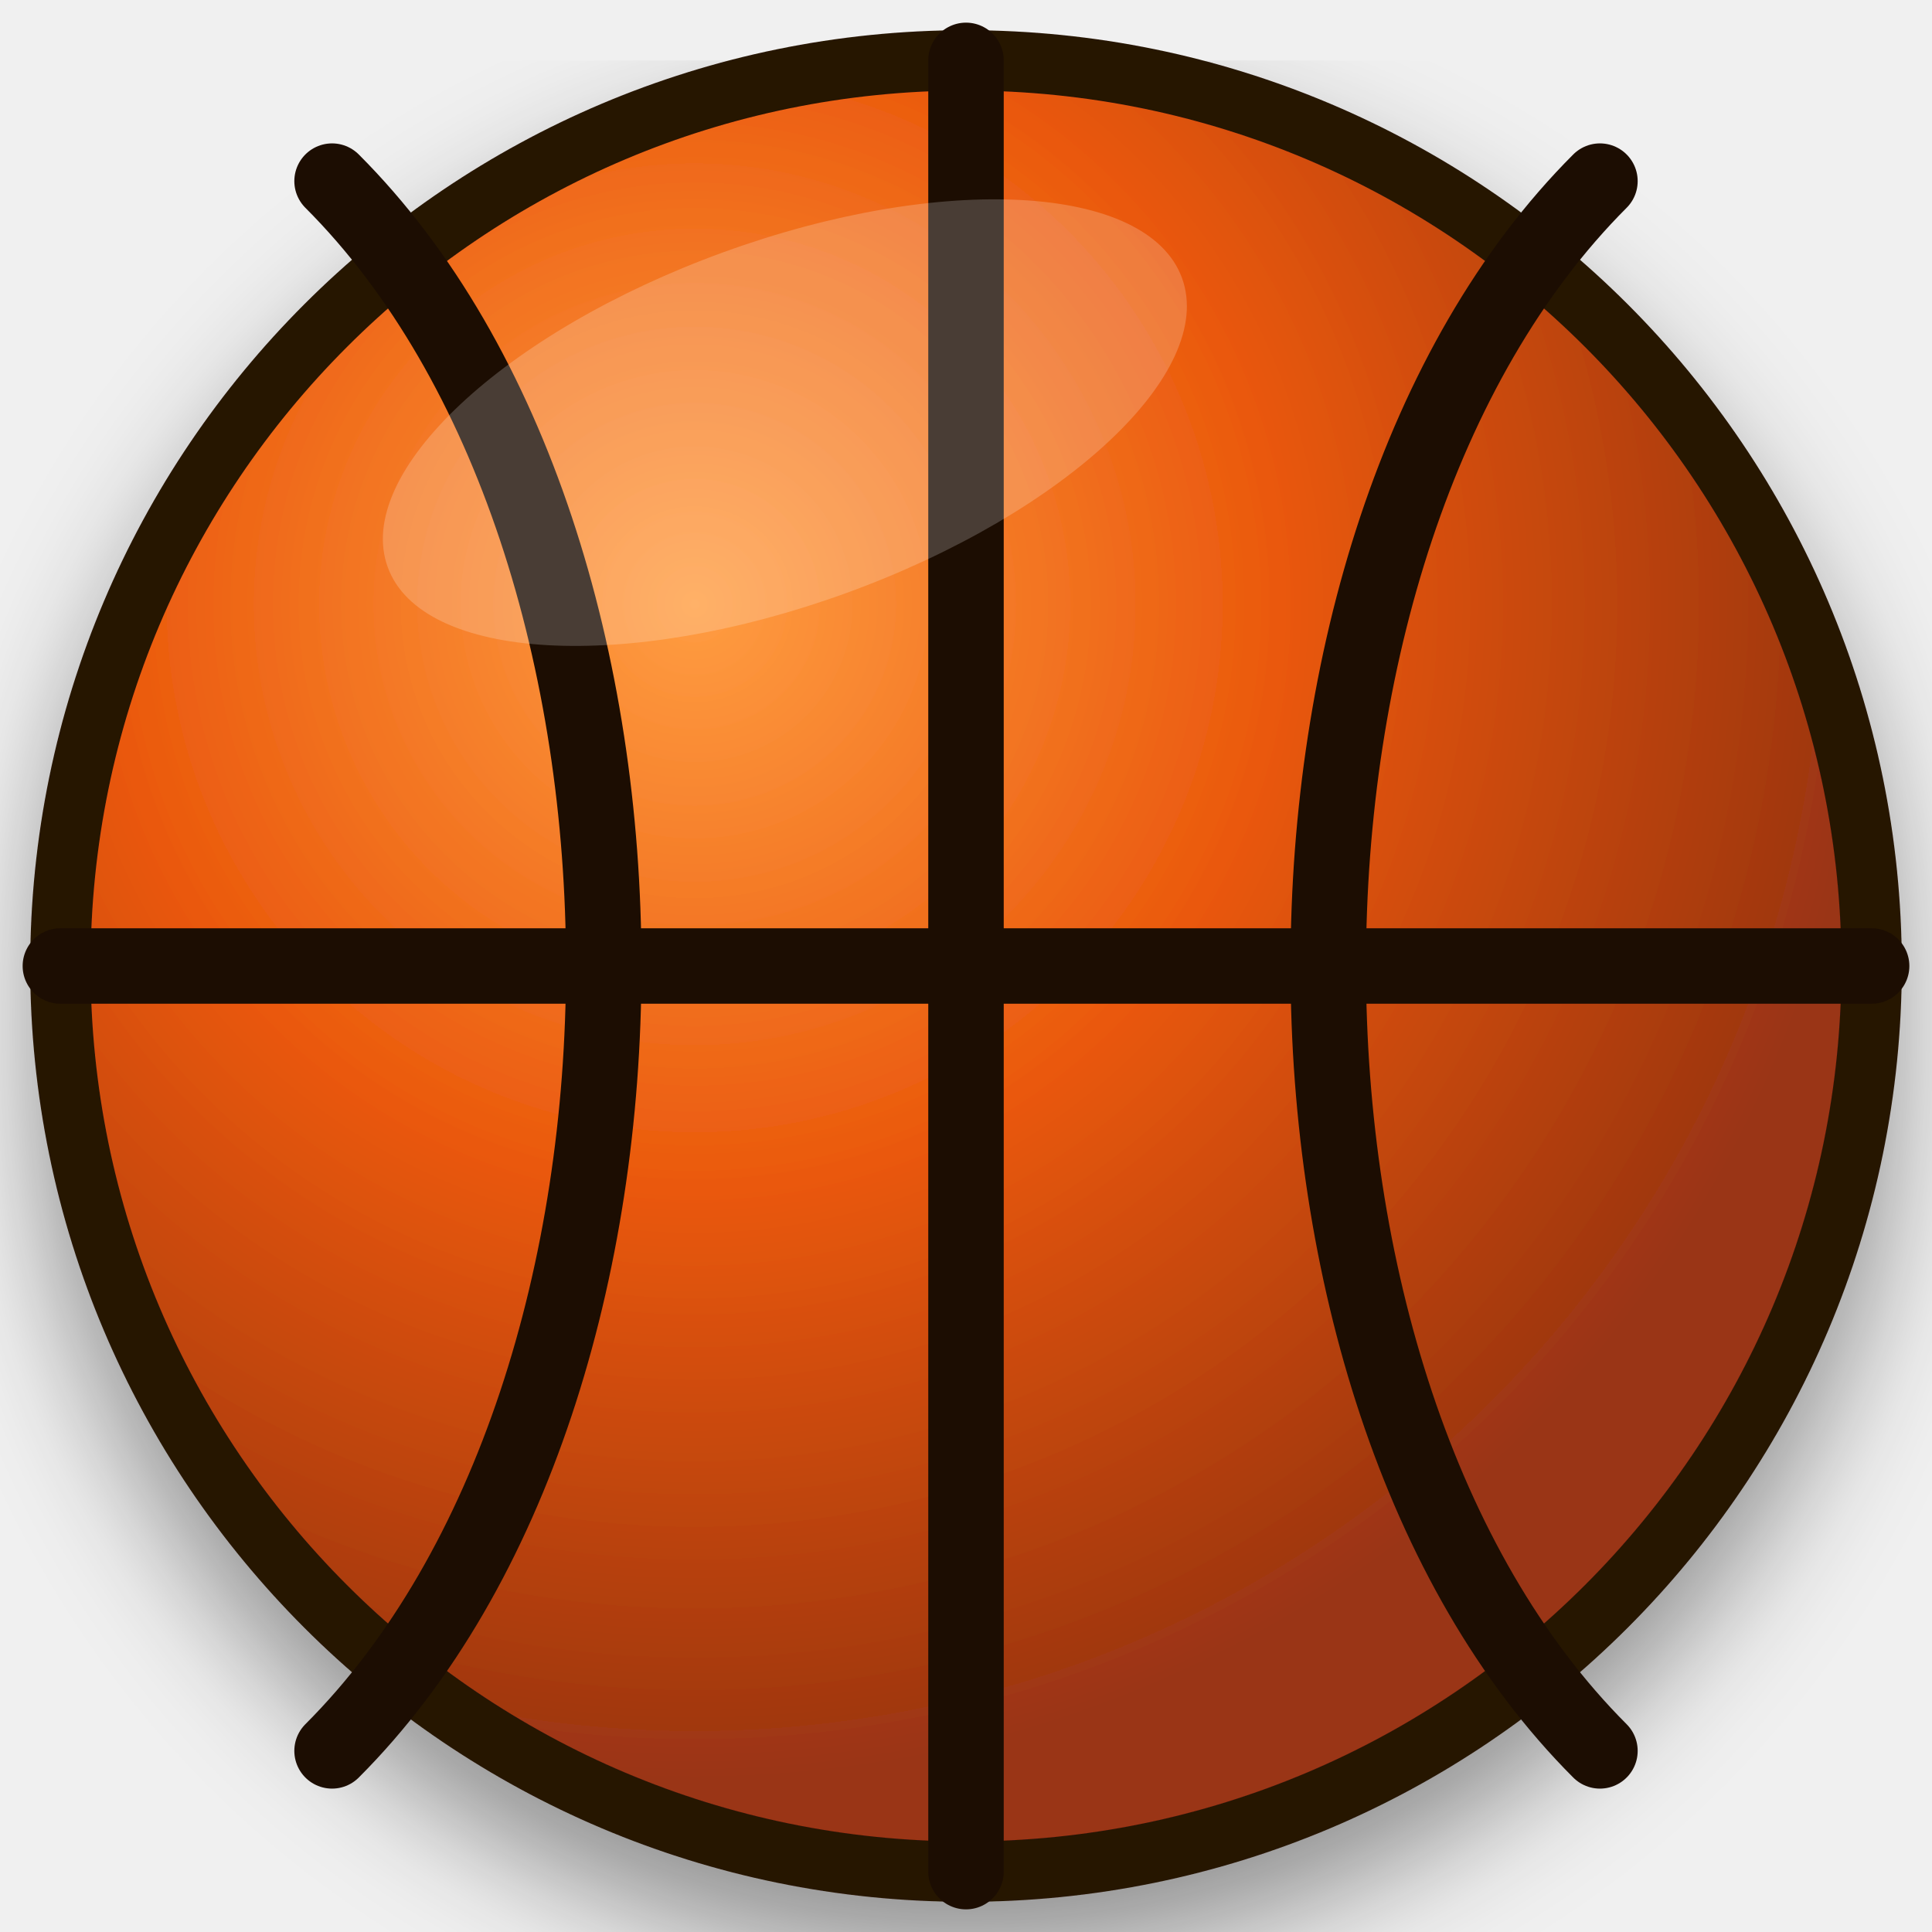
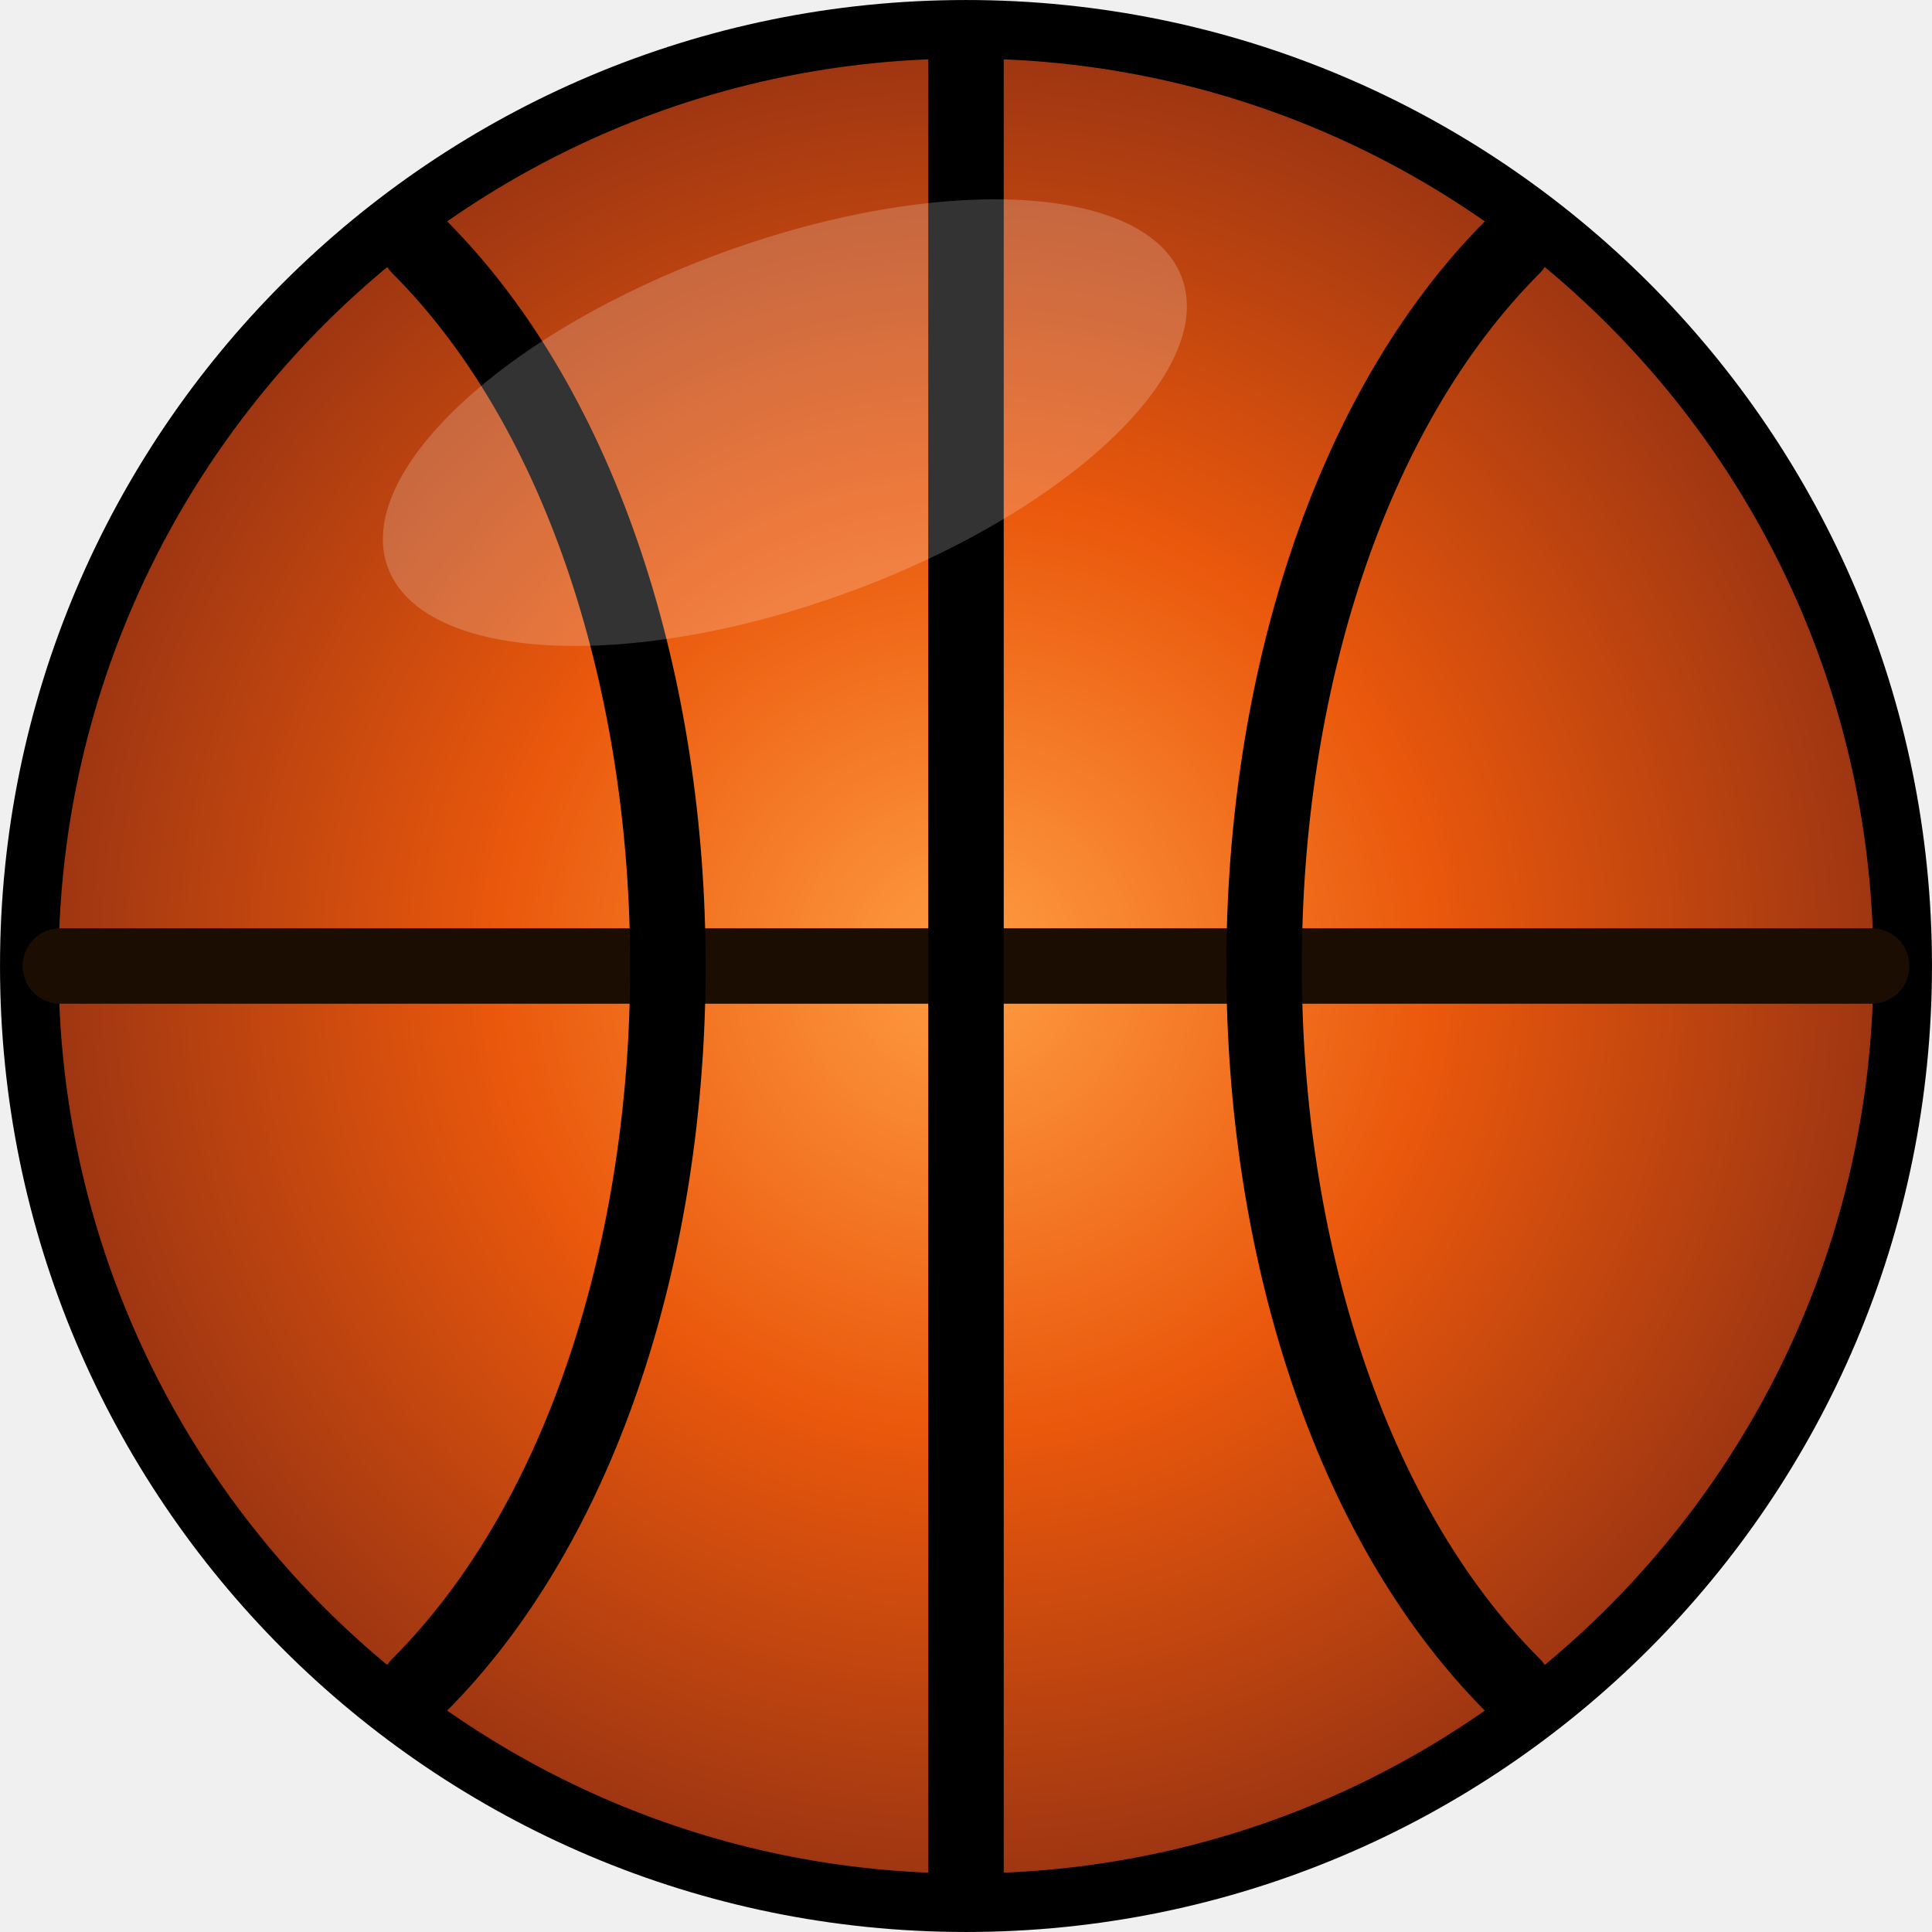
- <svg xmlns="http://www.w3.org/2000/svg" viewBox="0 0 64 64" fill="none">
-   <defs>
+ <svg xmlns="http://www.w3.org/2000/svg" xmlns:xlink="http://www.w3.org/1999/xlink" viewBox="0 0 64 64" fill="none" version="1.1" id="svg6">
+   <defs id="defs3">
    <radialGradient id="ballShade" cx="35%" cy="30%" r="65%">
-       <stop offset="0%" stop-color="#ff9d42" />
-       <stop offset="50%" stop-color="#ea580c" />
-       <stop offset="100%" stop-color="#9a3412" />
+       <stop offset="0%" stop-color="#ff9d42" id="stop1" />
+       <stop offset="50%" stop-color="#ea580c" id="stop2" />
+       <stop offset="100%" stop-color="#9a3412" id="stop3" />
    </radialGradient>
-     <filter id="ballGlow" x="-10%" y="-10%" width="120%" height="120%">
+     <filter id="ballGlow" x="-0.017" y="-0.017" width="1.033" height="1.033">
      <feDropShadow dx="0" dy="2" stdDeviation="2" flood-color="#000000" flood-opacity="0.4" />
    </filter>
+     <radialGradient xlink:href="#ballShade" id="radialGradient8" cx="112" cy="32" fx="112" fy="32" r="32" gradientUnits="userSpaceOnUse" gradientTransform="matrix(0.969697,0,0,0.969697,-76.60606,0.969697)" />
  </defs>
-   <circle cx="32" cy="32" r="30" fill="url(#ballShade)" stroke="#271206" stroke-width="2" filter="url(#ballGlow)" />
-   <path d="M2 32h60" stroke="#1c0d02" stroke-width="2.5" stroke-linecap="round" />
-   <path d="M32 2v60" stroke="#1c0d02" stroke-width="2.5" stroke-linecap="round" />
-   <path d="M11 6C23 18 23 46 11 58" stroke="#1c0d02" stroke-width="2.5" stroke-linecap="round" fill="none" />
-   <path d="M53 6C41 18 41 46 53 58" stroke="#1c0d02" stroke-width="2.5" stroke-linecap="round" fill="none" />
-   <ellipse cx="26" cy="14" rx="14" ry="6" fill="#ffffff" opacity="0.2" transform="rotate(-20 26 14)" />
+   <circle style="fill:url(#radialGradient8);stroke:#000000;stroke-width:1.939;paint-order:markers fill stroke" id="path7" cx="32" cy="32" r="31.03" />
+   <g id="g11" transform="translate(-80)">
+     <path d="m 82,32 h 60" stroke="#1c0d02" stroke-width="2.5" stroke-linecap="round" id="path8" />
+     <path d="M 112,2 V 62" stroke="#1c0d02" stroke-width="2.5" stroke-linecap="round" id="path9" style="stroke:#000000;fill:none" />
+     <path d="m 93.875,8.163 c 11,11.002 11,36.672 0,47.674" stroke="#1c0d02" stroke-width="2.5" stroke-linecap="round" fill="none" id="path10" style="fill:none;stroke:#000000" />
+     <path d="m 130.125,8.163 c -11,11.002 -11,36.672 0,47.674" stroke="#1c0d02" stroke-width="2.5" stroke-linecap="round" fill="none" id="path11" style="fill:none;stroke:#000000" />
+     <ellipse cx="94.819" cy="49.41" rx="14" ry="6" fill="#ffffff" opacity="0.2" transform="rotate(-20)" id="ellipse11" />
+   </g>
</svg>
